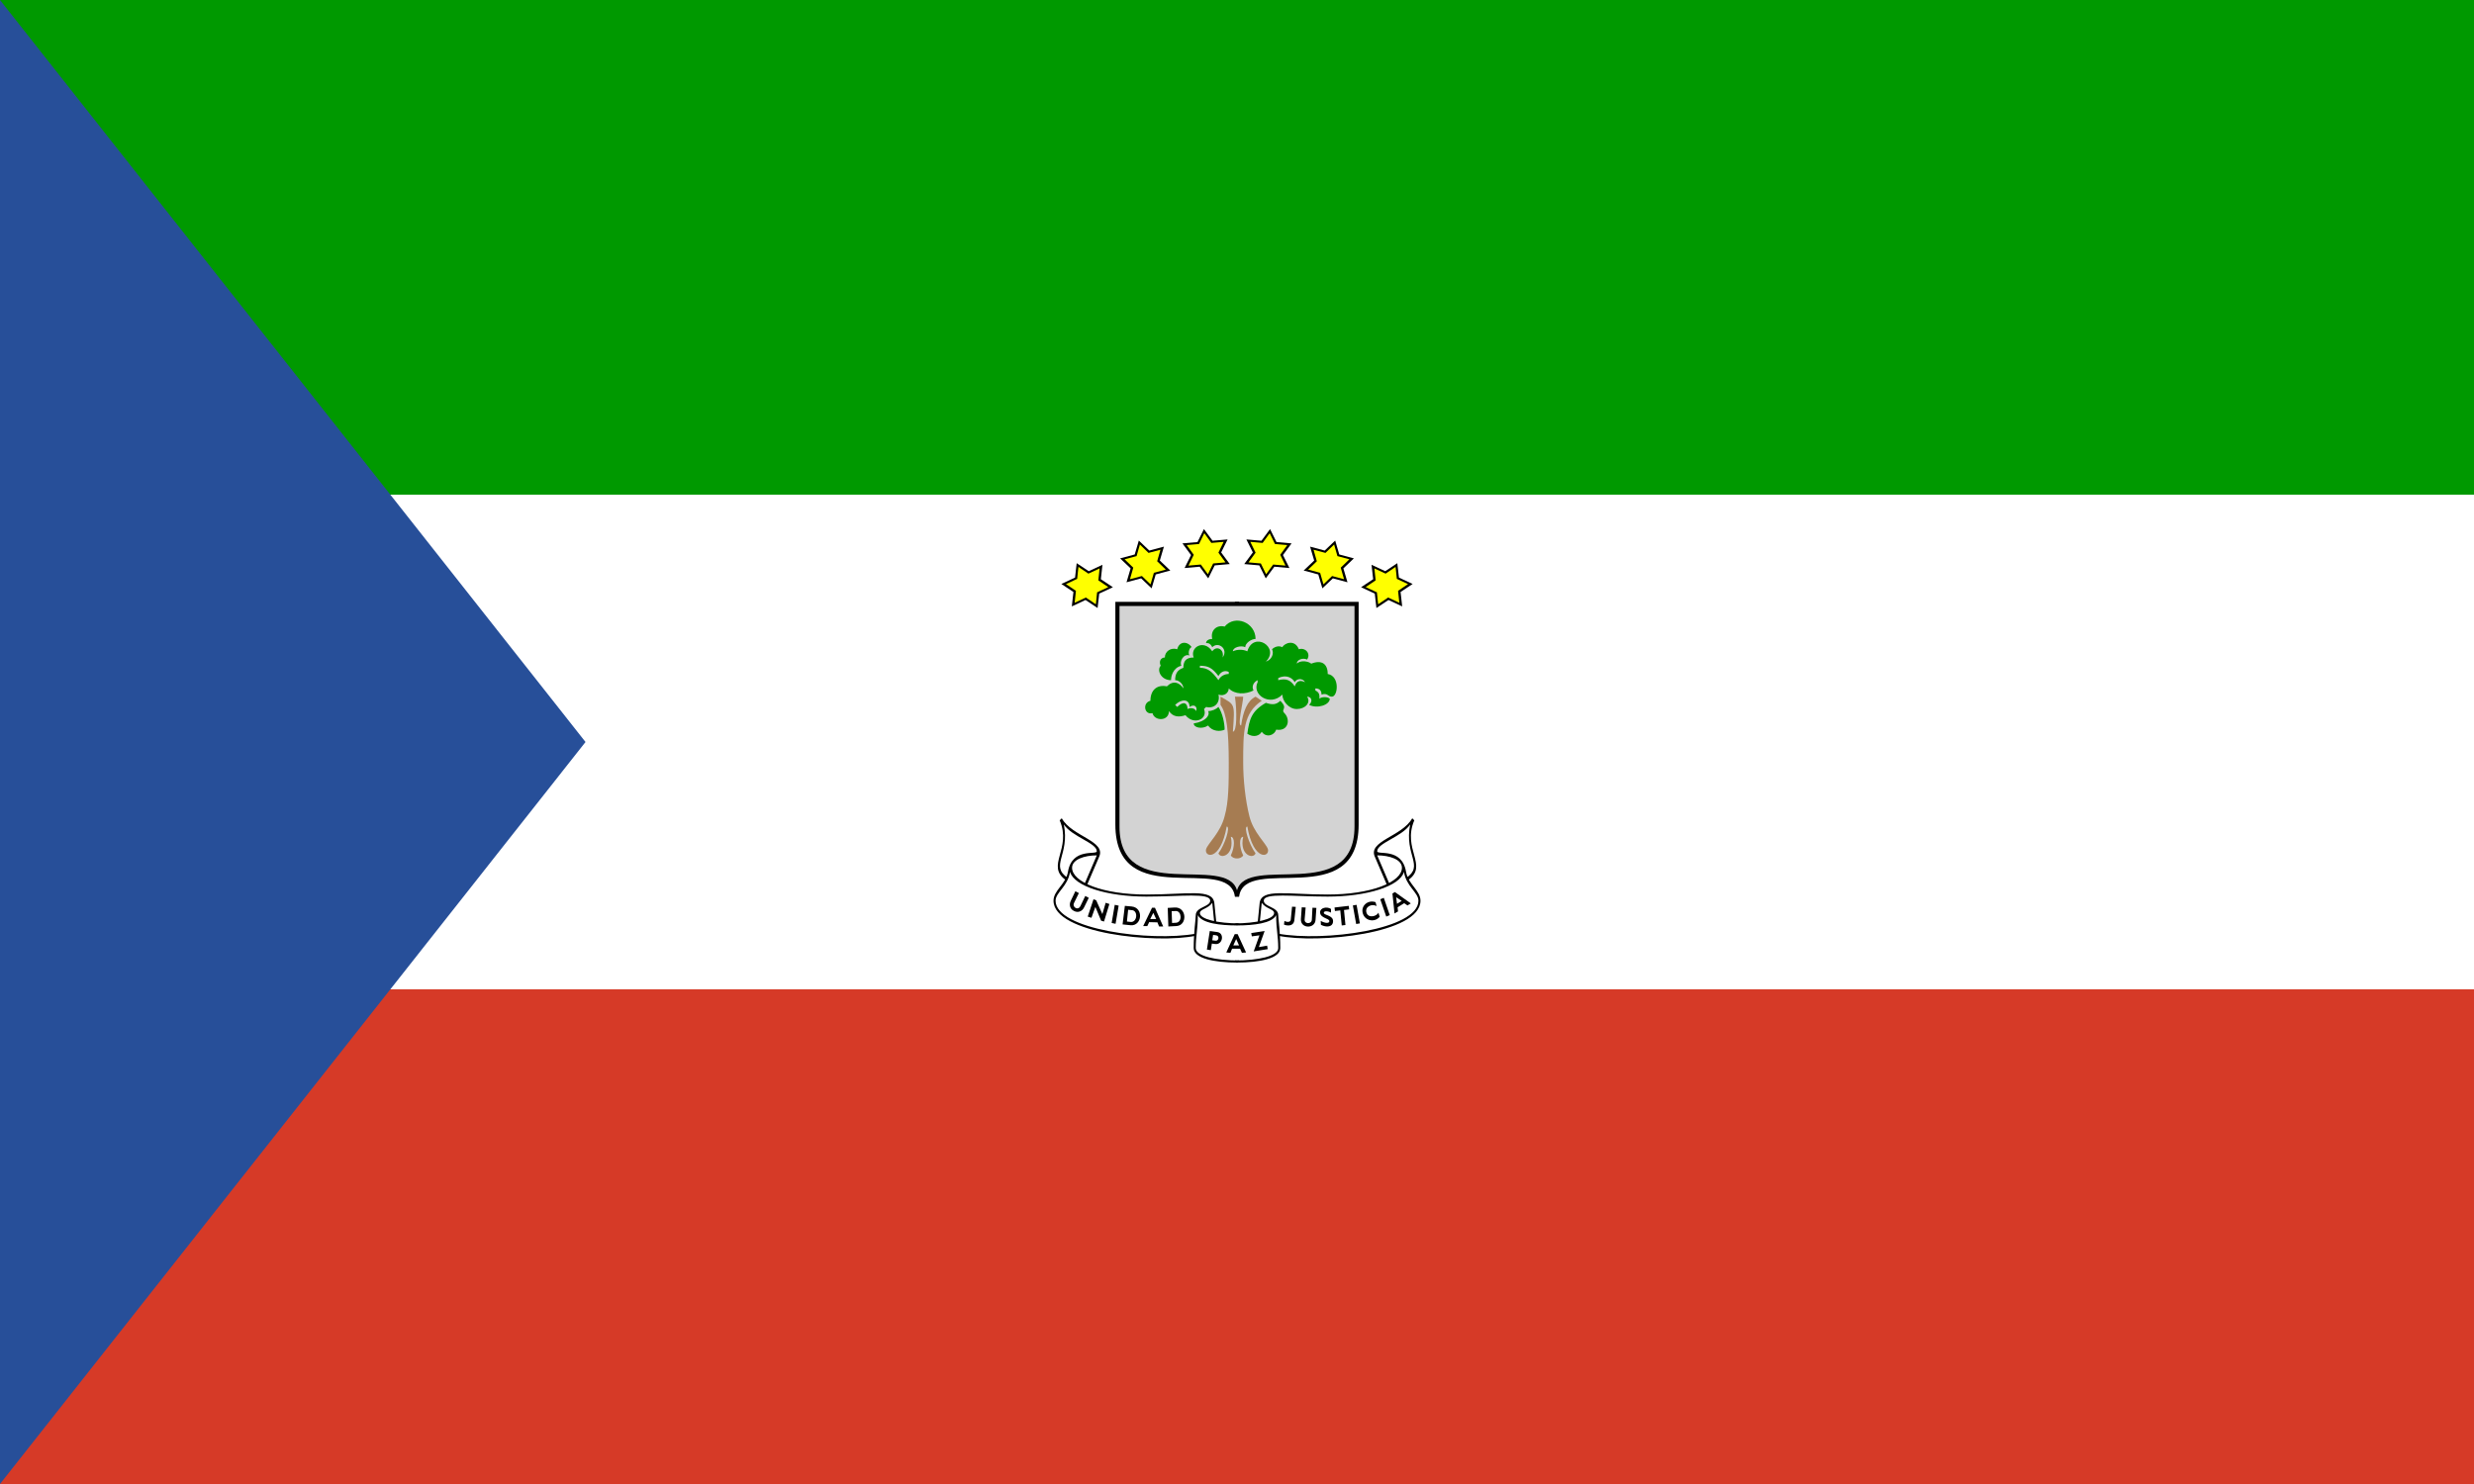
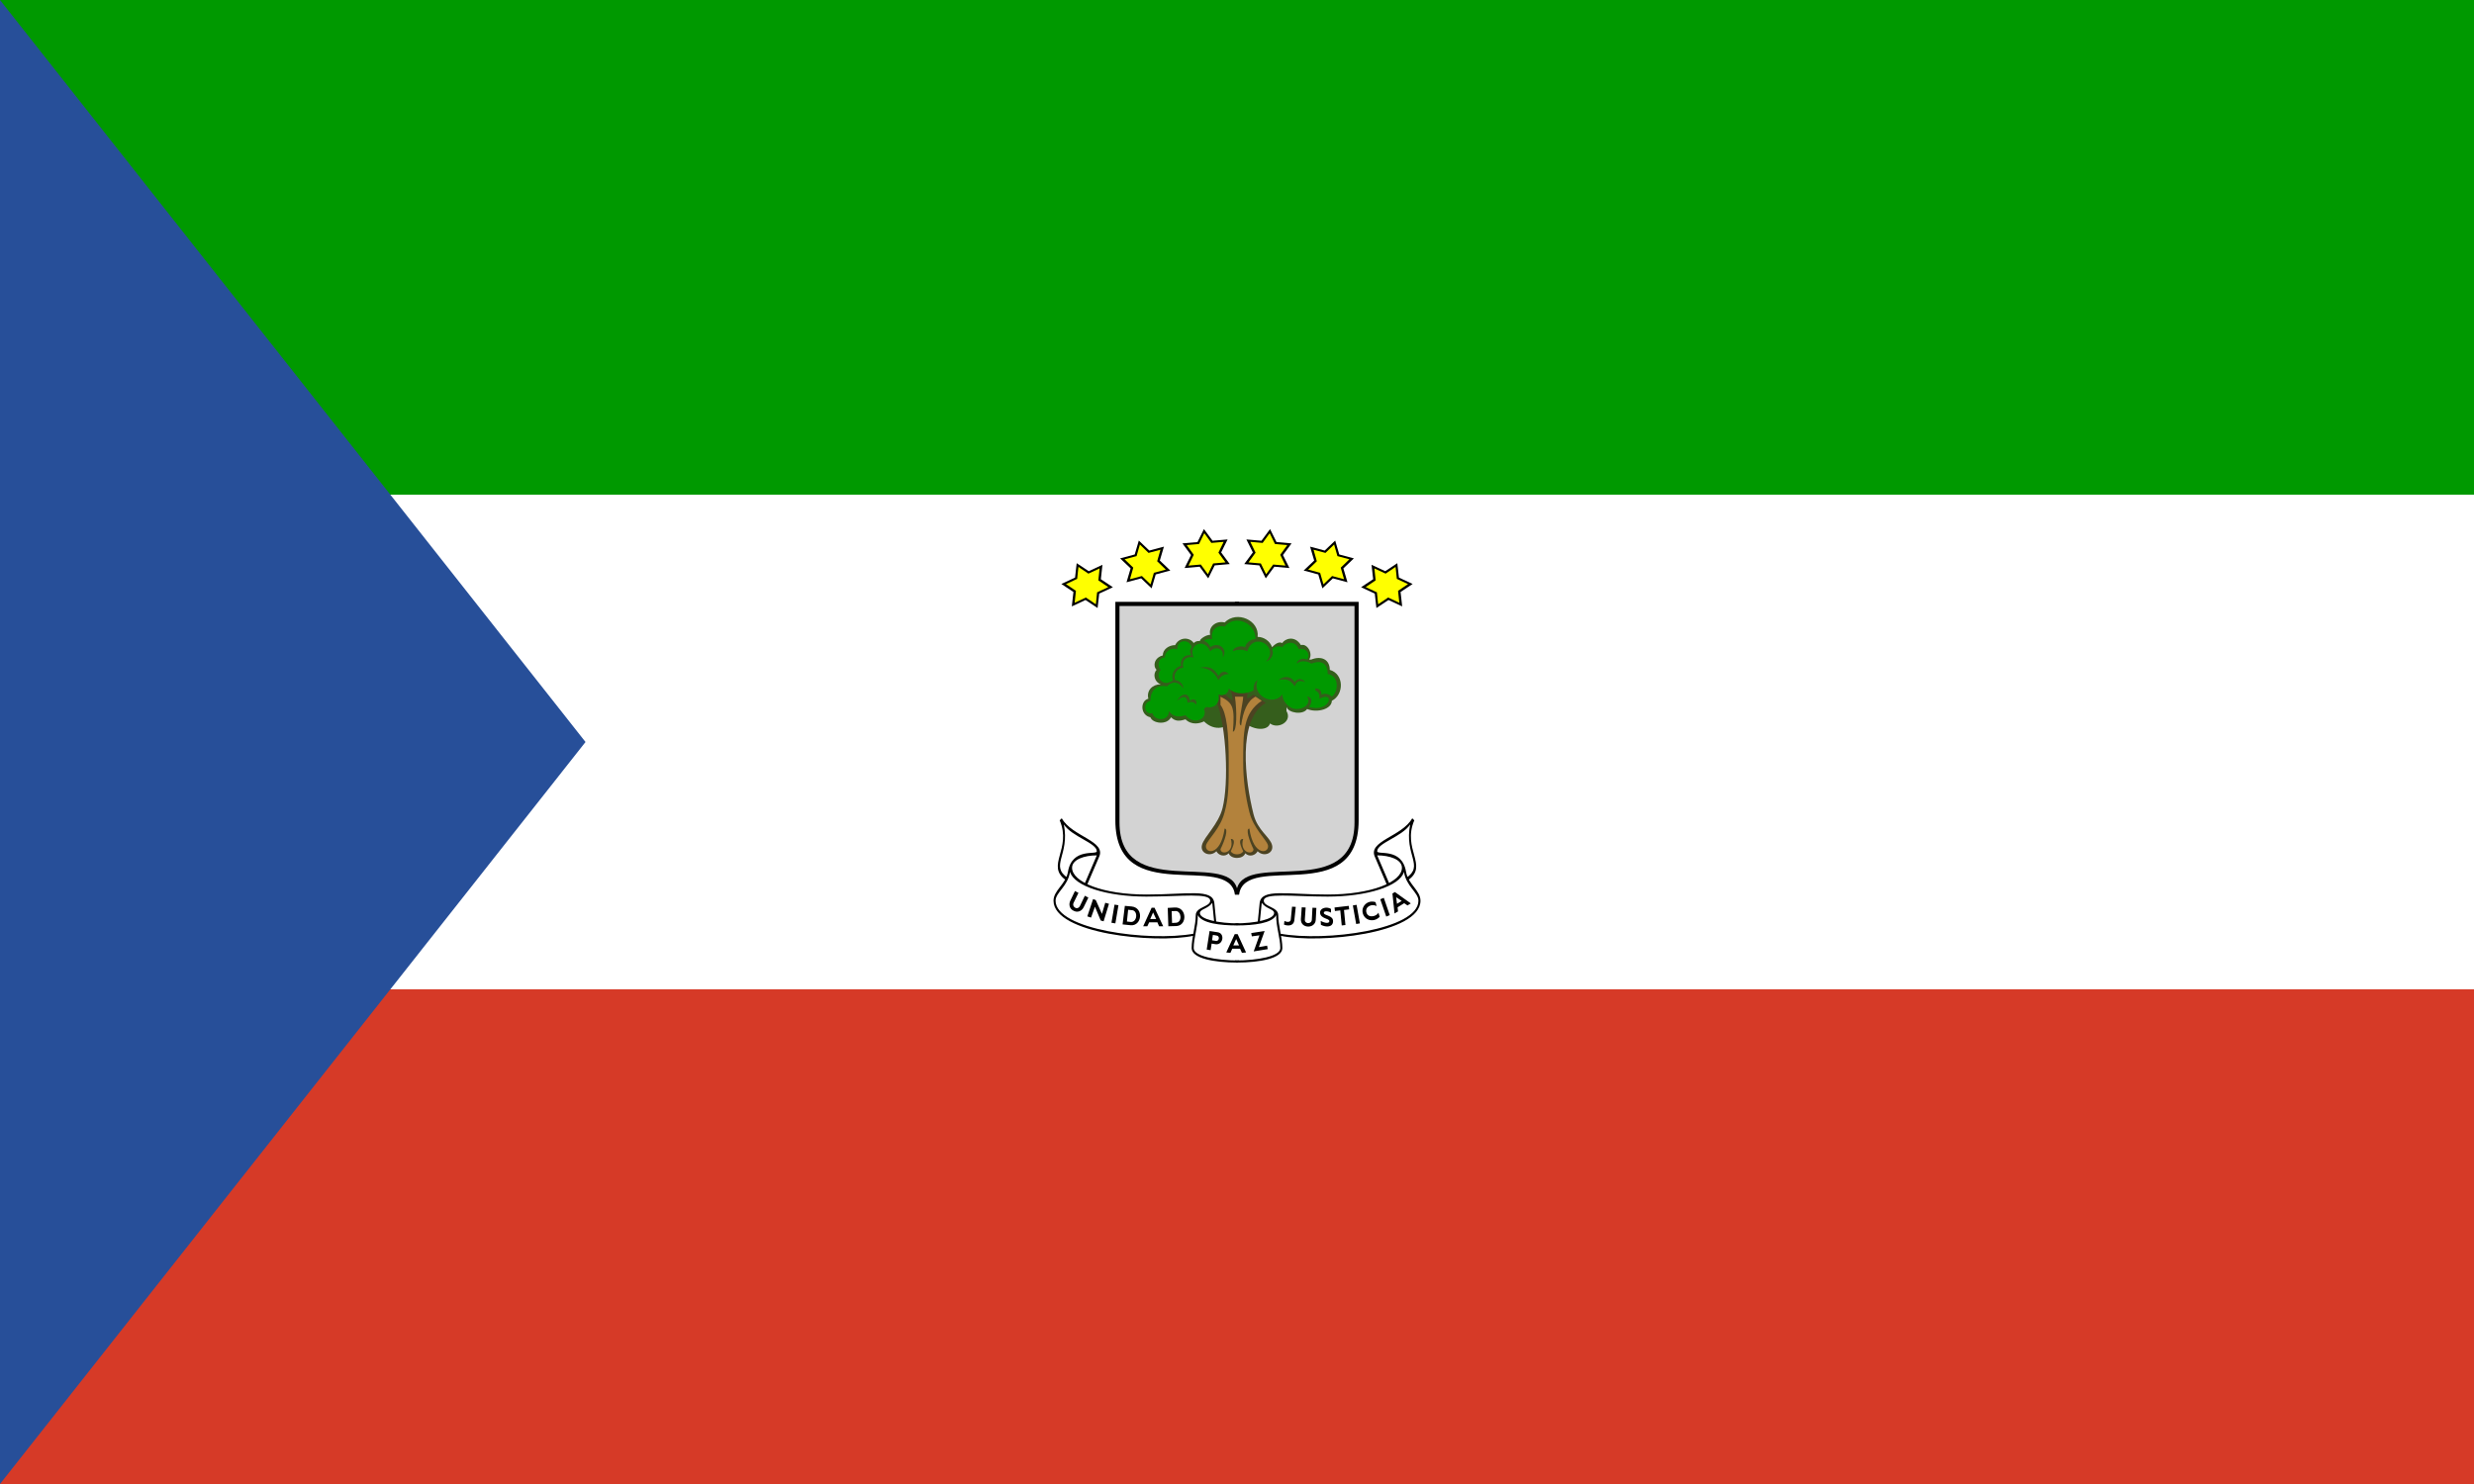
<svg xmlns="http://www.w3.org/2000/svg" xmlns:xlink="http://www.w3.org/1999/xlink" width="1200" height="720">
-   <path d="M0 0h1200v720H0z" fill="#d63a27" />
-   <path d="m0 0h1200v480H0Z" fill="#fff" />
-   <path d="m0 0h1200v240H0Z" fill="#090" />
-   <path d="m0 0v720l284-360Z" fill="#274F99" />
+   <path fill="#d63a27" d="M0 0h1200v720H0z" />
+   <path fill="#ffffff" d="m0 0h1200v480H0Z" />
+   <path fill="#009900" d="m0 0h1200v240H0Z" />
+   <path fill="#274F99" d="m0 0v720l284-360Z" />
  <g id="b">
-     <path fill="#000" d="m518 423c-1 6-7 9-7 14 0 16 50 21 69 17v-1c-22 4-68-2-68-16 0-4 6-7 7-14 2 7 18 12 37 12 17 0 31-2 31 2 0 3-7 3-7 7 0 2-1 8-1 16 0 5 10 7 21 7l1-1c-11 0-21-2-21-6 0-6 1-9 1-16 2 4 11 5 19 5l1-1c-10 0-19-2-19-5 0-2 4-2 6-5l1 10h1l-1-10c-1-7-13-4-33-4-21 0-36-6-36-13 0-4 6-6 12-6l-6 14 1 1 6-14c4-8-13-10-18-19l-1 1c6 14-7 22 3 29l1-1c-9-6 1-11-2-26 4 6 16 9 16 13 0 2-12-2-14 10ZM541 292v108c0 43 55 14 58 35h2v-143h-60Z" />
+     <path fill="#000" d="M601 434h-2c-3-21-58 7-58-36v-106h60ZM518 423c-1 6-7 9-7 14c0 16 49 21 68 17v-1c-22 4-67-2-67-16c0-4 6-7 7-14c2 7 18 12 37 12c17 0 31-2 31 2c0 3-7 3-7 7c0 5-2 11-2 16s11 7 22 7l1-1c-11 0-22-2-22-6c0-5 2-10 2-16c2 4 11 5 19 5l1-1c-10 0-19-2-19-5c0-2 4-2 6-5l1 10h1l-1-10c-1-7-13-4-33-4c-21 0-36-6-36-13c0-4 6-6 12-6l-6 14l1 1l6-14c4-8-13-10-18-19l-1 1c6 14-7 22 3 29l1-1c-9-6 1-11-2-26c4 6 16 9 16 13c0 2-12-2-14 10Z" />
    <g id="a" transform="rotate(5 600 440)">
-       <path d="m589 262l11 18 11-18Z       m0 12h22l-11-18Z" fill="#000" />
-       <path d="m591 263h18l-9 15Z       m0 10l9-15 9 15Z" fill="#ff0" />
+       <path fill="#000" d="m589 262l11 18 11-18Zm0 12h22l-11-18Z" />
+       <path fill="#ff0" d="m591 263h18l-9 15Zm0 10l9-15 9 15Z" />
    </g>
    <use xlink:href="#a" transform="rotate(10 600 440)" />
    <use xlink:href="#a" transform="rotate(20 600 440)" />
  </g>
  <use xlink:href="#b" transform="matrix(-1 0 0 1 1200 0)" />
-   <path d="m600 432c-5-18-57 7-57-31v-107h114v107c0 38-52 13-57 31Z" fill="#d3d3d3" />
-   <path d="m677.6 438.5l-.4-3.2 2.7 1.8Z   m-1.2 4.7l1.7-1-.2-2 3.2-2 1.6 1.1 1.6-1-7.7-5.5-1.2.7Z   m-4 1.5l1.7-.7-2.9-8.4-1.7.7Z   m-11.3-1.3c1.2 3.5 5.8 4.2 8.1 1.4l-.6-2c-.8 1.8-4.9 2.9-5.8 0-.9-2.9 2.6-4.5 4.9-3.2l-.5-1.9c-3.9-1.3-7.4 2-6.1 5.7Z   m-3.3 4.9l1.8-.3-1.6-9-1.8.3Z   m-7 .7l1.8-.2-.7-7.3 2.5-.3-.2-1.7-6.9.8.2 1.7 2.6-.3Z   m-10.1-.3c2.7 1.4 5.9 1.1 5.9-1.8s-4.5-2.8-4.5-4 2.4-.8 3.5-.1v-1.8c-2-1.3-5.3-.6-5.3 1.6 0 2.9 4.5 2.9 4.5 4.3 0 1.2-2 1.1-4.2-.1Z   m-2.6-2.4l.4-5.8-1.9-.1-.3 5.8c-.1 2.3-3.7 2.2-3.5-.1l.5-5.8-1.9-.1-.4 5.7c-.3 4.7 6.8 4.9 7.1.4Z   m-15.3 2.3c2.3.9 4.7.4 5-2l.7-6.6-1.8-.1-.6 6.1c0 1.7-2.1 1.4-3.1.8Z   m-14.7 13l6.8-1.1-.3-1.7-4 .7 2.8-7.8-6.5 1 .3 1.6 3.7-.5Z   m-9.9-2.9l1.4-3.1 1.4 3.1Z   m-1.4 3.6l.8-2h3.9l.9 2 2-.2-4.1-8.9h-1.4l-4.1 8.9Z   m-7.2-5.9l-1.6-.2.4-2.6 1.5.2c1.7.2 1.3 2.8-.3 2.6Z   m-2.3 4.6l.5-3.2 1.5.2c3.8.6 4.8-5.3 1.1-5.8l-3.6-.5-1.4 9Z   m-18.8-13.2l-.2-5.7 2-.1c2.9-.1 3.3 5.5.1 5.7Z   m-1.8 1.7l3.9-.2c5.5-.3 5.1-9.4-.9-9l-3.3.2Z   m-8.8-3.6l1.5-3 1.4 3Z   m4.3 3.6h2l-4-9.1h-1.4l-4.3 8.9h2l.9-1.9 4 .1Z   m-13.8-2.2l-1.8-.2.6-5.7 2 .2c2.9.4 2.4 6-.8 5.7Z   m0 1.6c5.5.5 6.5-8.5.5-9.1l-3.3-.3-1.1 9Z   m-7.3-.7l1.5-8.8-1.9-.4-1.5 8.8Z   m-20.3-6.3c1.9 1.1 4 .4 5-1.6l2.3-4.7-1.7-.9-2.4 5c-.4.9-1.4 1.3-2.3.8-.9-.5-1.2-1.5-.8-2.3l2.4-4.9-1.7-.9-2.3 4.8c-.8 1.8-.3 3.8 1.5 4.7Z   m14.7 5.2l2.6-8.5-1.8-.6-1.6 5.5-3-6.7-1.3-.5-2.8 8.4 1.8.6 1.9-5.3 2.8 6.7Z" />
-   <path d="m628 333c1-3 3-3 5-2-1-2-4-2-5 0-1-2-4-4-8-2v1c4-1 6 0 8 3Zm-69 13c-4 1-5-5-1-6 0-5 3-8 8-7 3-3 6-2 8 1 0-2-2-4-4-4 0-3 1-5 4-6 0-3 1-5 5-5-2-5 5-9 9-3 2-3 6-1 5 3 3-4-2-8-5-5-1-2-2-2-3-2 0-1 1-2 3-2-1-4 2-7 6-6 5-6 15-2 15 6-2 0-5 2-5 4-2-1-6 0-6 2 2-1 5-1 7 0 3-10 16-2 9 5 3-1 4-4 3-6 1-1 3-2 5-1 1-2 6-4 8 1 3-1 6 2 4 5-2-1-5 0-5 2 2-2 6-1 7 0 5-2 8 0 8 5 6 1 5 11 2 11-2 0-2-2-5-1 0-2-1-3-3-3v1c2 1 2 2 2 4 1-1 4-1 5 0 0 3-6 5-10 3 2-2 1-4-1-4 2 3-1 6-5 6s-7-4-7-7c-6 6-15 0-12-6v-1c-2 1-3 3-2 5-4 2-9 2-12-1 0 2-2 4-5 3 1 4-2 7-6 6l-1 1c2 5-5 8-9 3-3 1-6 1-8-2 0 5-7 5-8 1Zm46 10c1-7 2-11 9-15 3 1 5 1 7-1 4 4 0 4 2 6 3 3 2 9-4 8-1 3-5 4-7 1-1 2-4 3-7 1Zm-14-26c1-2 3-3 5-3v-1c-2-1-4 0-5 2-3-4-5-5-9-5v1c4 0 6 2 9 6Zm-23 0c-5 0-7-5-5-7-1-2 0-4 2-4 0-3 3-5 6-4 1-4 5-4 7-1-1 0-2 3-1 4-3-1-5 3-4 5-4 1-5 5-5 7Zm26 24c-2 1-6 1-8-2-3 2-7 1-7-1 6-1 8-4 7-6 2 0 4-1 5-2 2 3 3 8 3 11Zm-14-9c1-1 0-4-3-2 0-4-4-4-7-1l1 1c3-3 5-2 5 1 2-1 4 0 4 1Z" fill="#090" />
-   <path d="m597 415c2-4 2-9 0-9 2 9-5 11-6 8 3-4 6-13 4-13-3 17-11 15-10 11 1-3 7-8 9-16 2-7 2-16 2-26 0-15-1-24-4-28v-4c7 4 7 3 6 17 2 0 2-10 1-17h4c0 3-3 14-1 14 1-7 3-12 7-14l3 2c-9 6-9 15-9 30 0 8 1 18 3 26s8 13 9 16c1 4-7 6-10-11-2 0 1 9 4 13-1 3-8 1-6-8-2 0-2 5 0 9-1 2-5 2-6 0Z" fill="#a67c52" />
+   <path fill="#d3d3d3" d="M600 431c-5-18-57 6-57-32v-105h114v105c0 38-52 14-57 32Z" />
+   <path fill="#000" d="M535.3 447l2.6-8.5l-1.8-0.5l-1.6 5.4l-3-6.7l-1.3-0.5l-2.8 8.4l1.8 0.6l1.9-5.3l2.8 6.7ZM520.6 441.8c1.9 1.1 4 0.4 5-1.6l2.3-4.7l-1.7-0.9l-2.4 5c-0.4 0.9-1.4 1.3-2.3 0.8s-1.2-1.5-0.8-2.3l2.4-4.9l-1.7-0.9l-2.3 4.8c-0.8 1.8-0.3 3.8 1.5 4.7ZM541 448l1.5-8.8l-1.9-0.3l-1.5 8.8ZM548.4 448.9c5.5 0.5 6.5-8.5 0.5-9.1l-3.3-0.3l-1.1 9ZM548.4 447.3l-1.8-0.2l0.6-5.7l2 0.2c2.9 0.4 2.4 6-0.8 5.7ZM554.5 449.4h2l0.9-1.9h4l0.8 1.9h2l-4.2-9h-1.4ZM557.9 445.9l1.4-3.2l1.5 3.2ZM566.7 449.4l3.9-0.1c5.5-0.3 5.1-9.4-0.9-9l-3.3 0.2ZM568.5 447.8l-0.2-5.7l1.9-0.1c2.9-0.1 3.4 5.5 0.2 5.7ZM587.2 461l0.5-3.2l1.8 0.3c3.8 0.6 4.8-5.3 1.1-5.8l-3.9-0.6l-1.4 9ZM589.8 456.5l-1.9-0.3l0.4-2.6l1.8 0.3c1.7 0.2 1.3 2.8-0.3 2.6ZM596.8 462.3l0.9-2h3.8l0.9 2l2-0.2l-4.1-8.9h-1.4l-4.1 8.9ZM598.2 458.7l1.4-3.1l1.4 3.1ZM608.1 461.6l6.8-1.1l-0.3-1.7l-4 0.7l2.8-7.8l-6.5 1l0.3 1.6l3.7-0.5ZM622.8 448.6c2.3 0.9 4.7 0.4 5-2l0.7-6.6l-1.8-0.1l-0.6 6.1c0 1.7-2.1 1.4-3.1 0.8ZM638.2 446.3l0.3-5.8l-1.9-0.1l-0.3 5.8c-0.1 2.3-3.6 2.2-3.4-0.1l0.4-5.8l-1.9-0.1l-0.4 5.7c-0.3 4.7 6.9 4.9 7.2 0.4ZM640.7 448.7c2.7 1.4 5.9 1.1 5.9-1.8s-4.5-2.6-4.5-4c0-1.2 2.4-0.8 3.5-0.1v-1.8c-2-1.3-5.3-0.5-5.3 1.7c0 3.1 4.5 2.8 4.5 4.2c0 1.2-2 1.1-4.2-0.1ZM650.8 449l1.8-0.2l-0.7-7.3l2.5-0.3l-0.2-1.7l-6.9 0.8l0.2 1.7l2.6-0.3ZM657.8 448.3l1.8-0.3l-1.6-9l-1.8 0.3ZM669.2 444.8l-0.6-2c-0.8 1.8-4.9 2.9-5.8 0s2.6-4.5 4.9-3.2l-0.5-1.9c-3.9-1.3-7.3 2.2-6.1 5.7s5.6 4.1 8.1 1.4ZM672.4 444.7l1.7-0.7l-2.9-8.4l-1.7 0.7ZM676.4 443.2l1.7-1l-0.2-2l3.2-2l1.6 1.1l1.6-1l-7.7-5.5l-1.2 0.7ZM677.6 438.5l-0.4-3.2l2.7 1.8Z" />
+   <path fill="#355e1c" d="M584 350c5 5 12 4 16-3c6 8 15 8 16 4c4 3 11-1 8-6v-2c1 3 8 4 10 1c5 2 12 0 12-4c6-3 6-13-1-15c0-5-4-7-9-5h-1c2-3-1-8-4-7c-3-5-8-3-9-1c-2-1-4 1-5 2c-1-3-4-5-7-5c1-8-10-13-16-7c-4-1-8 2-7 6c-2 0-5 2-5 3c-1 0-2 0-3 1c-2-3-7-3-9 1c-3 0-6 2-6 5c-4 1-5 5-3 7c-2 2-1 6 2 7c-4 0-7 3-6 7c-4 1-4 8 1 9c1 3 8 4 10 0c2 2 4 2 7 1c3 3 7 2 9 1Z" />
+   <path fill="#4c4322" d="M614 341l-6-4l-3 2v-5h-8l1 6l-8-6v6c5 13 6 40 3 52c-2 8-9 14-10 18s4 6 7 3c1 2 4 3 6 1c1 3 7 3 8 0c2 2 5 1 6-1c3 3 8 1 7-3s-7-7-9-15c-4-16-8-46 6-54Z" />
+   <path fill="#090" d="M580 342c1-1 0-4-3-2c0-4-4-4-6 0c3-3 5-2 5 1c2-1 4 0 4 1ZM563 325c-2-2-1-6 2-6c0-3 3-5 6-4c0-5 6-5 7-1c-1 1-1 3 0 4c-4-1-6 3-5 5c-4 1-5 5-4 7c-5 4-9-2-6-5ZM591 330c1-2 3-3 5-3c-2-2-4-1-5 1c-2-4-5-5-9-4c4 0 7 2 9 6ZM559 346c-4 1-5-5-1-6c0-5 3-8 8-7c3-3 6-2 8 1c0-2-2-4-4-4c-1-3 1-6 4-6c-1-3 1-6 5-5c-3-6 5-10 8-3c3-3 7-1 6 3c3-4-2-8-6-5c0-1-2-3-3-3c1-1 2-1 4-1c-1-4 2-7 6-6c5-6 15-2 15 6c-2 0-5 2-5 4c-2-1-6 0-6 2c2-1 5-1 7 0c3-10 16-2 9 5c3-1 4-4 3-6c1-1 3-2 5-1c1-2 6-4 8 1c3-1 6 2 4 5c-2-1-5 0-5 2c2-2 6-1 7 0c5-2 8 0 8 5c6 1 5 9 2 11c-1-1-3-2-5-1c0-2-1-3-3-3v1c2 1 2 2 2 4c8-4 5 7-5 4c2-3 1-5-1-5c2 3-1 6-5 6s-7-4-7-7c-5 6-15 0-12-7c-2 1-2 4-2 5c-4 2-9 2-12-1c0 2-2 4-5 3c1 4-2 7-6 6l-1 1c2 5-5 8-9 3c-3 1-6 1-8-2c0 5-7 5-8 1ZM628 333c1-3 3-3 5-2c-1-2-4-2-5 0c-1-2-4-4-8-1c4-1 6 0 8 3Z" />
+   <path fill="#b3823c" d="M597 413c2-4 2-6 0-6c2 7-5 8-5 5c2-4 4-10 2-10c-2 14-10 12-9 8c1-3 7-8 9-16c2-7 2-14 2-24c0-15-1-24-4-28v-4c6 3 7 5 6 17c2 0 2-10 1-17h4c0 3-3 14-1 14c1-7 3-12 7-14l3 2c-9 6-9 15-9 30c0 8 1 16 3 24s8 13 9 16c1 4-7 6-9-8c-2 0 0 6 2 10c0 3-7 2-5-5c-2 0-2 2 0 6c-1 2-5 2-6 0Z" />
</svg>
